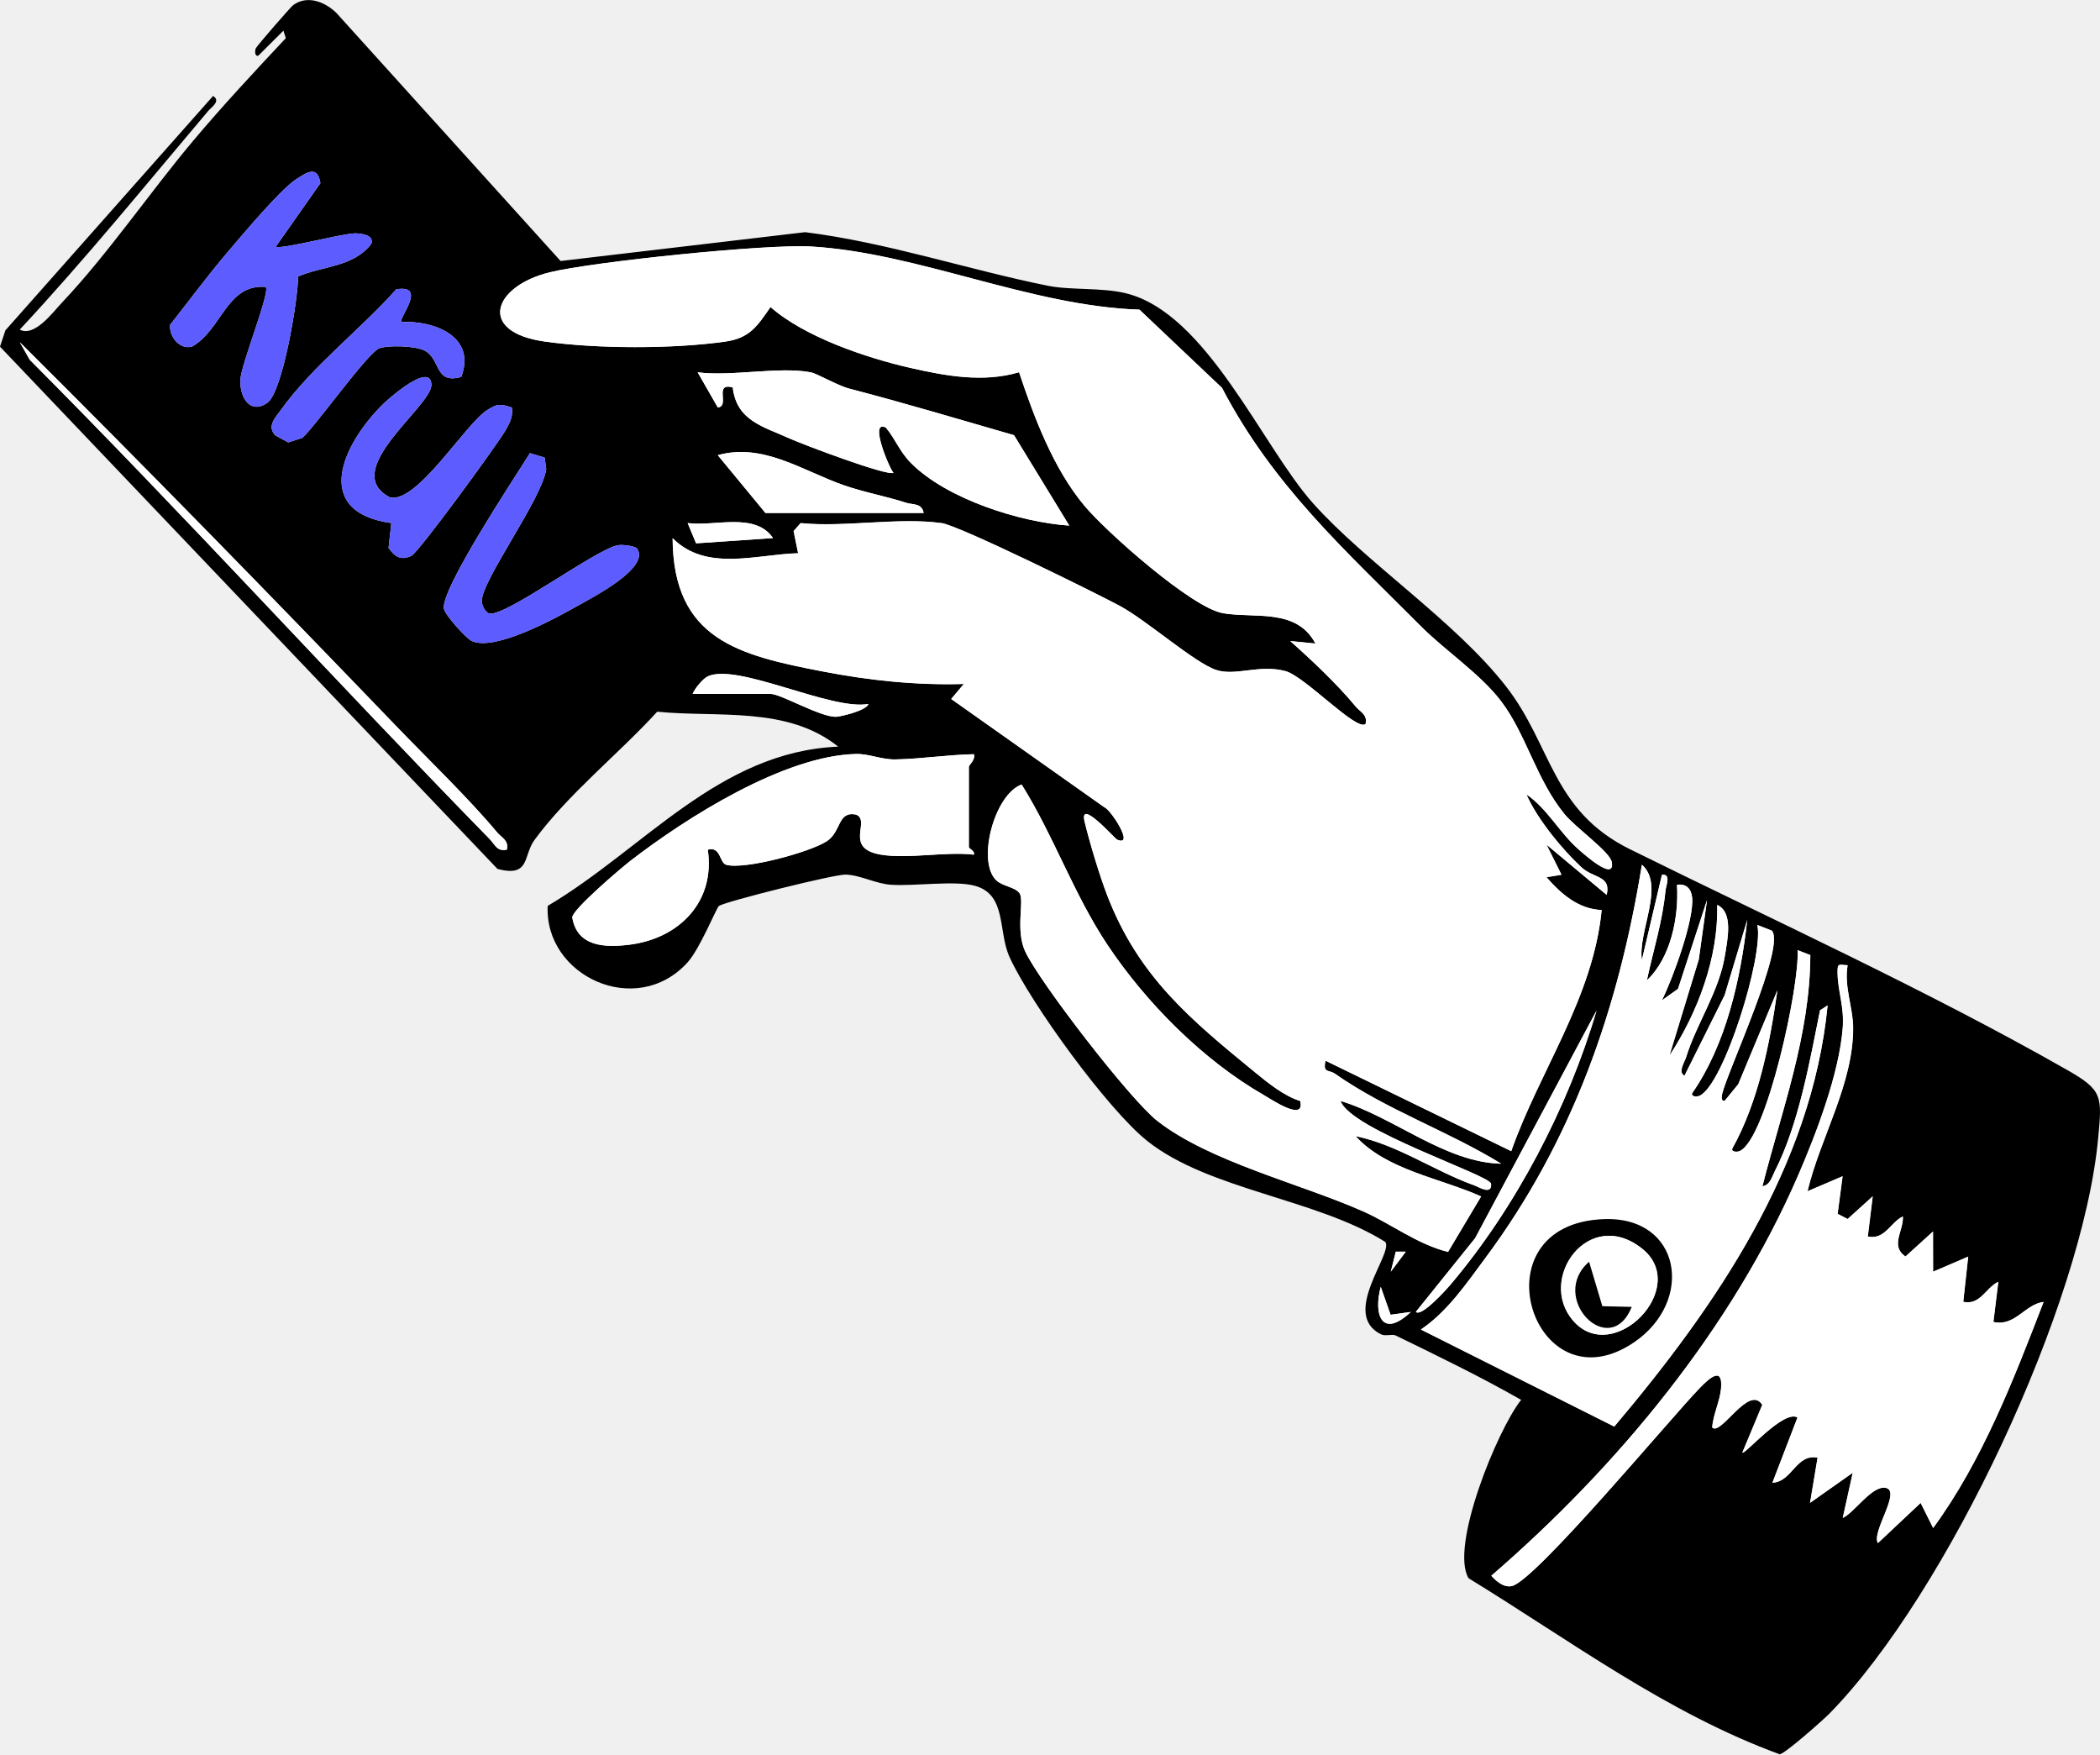
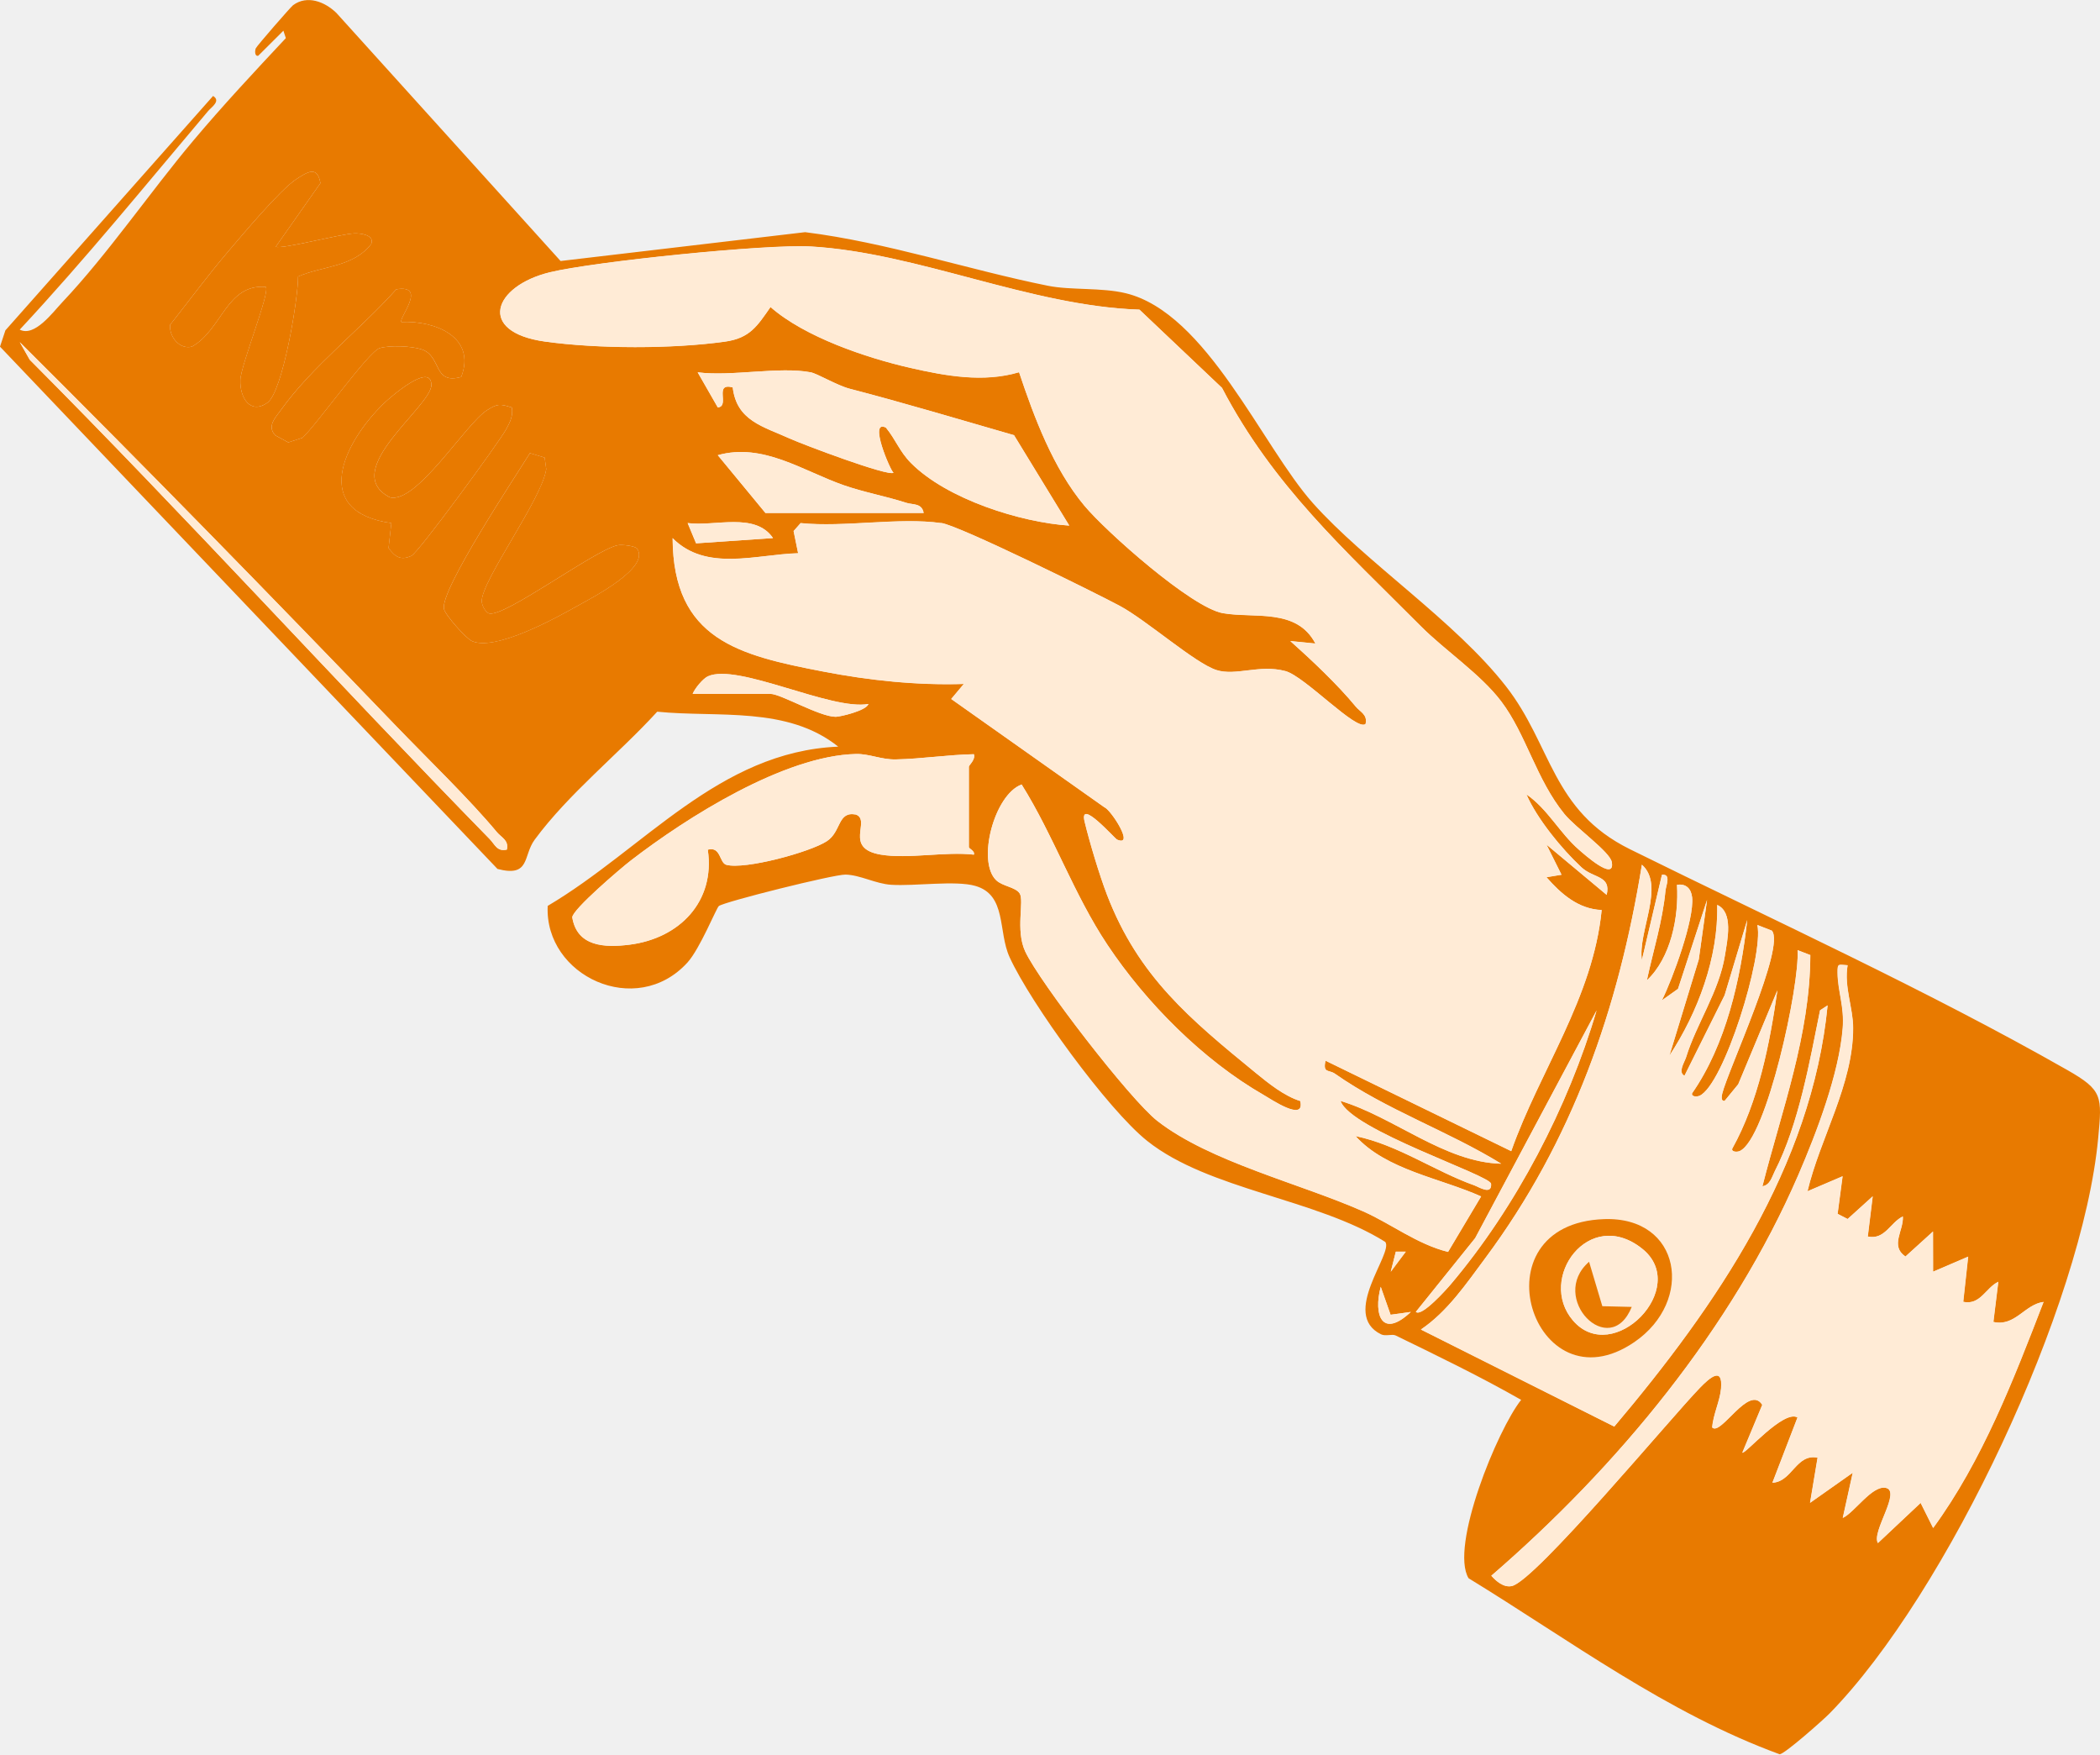
<svg xmlns="http://www.w3.org/2000/svg" id="Layer_2" data-name="Layer 2" viewBox="0 0 858.83 717.33">
  <defs>
    <style>
+       path, polygon, rect {
+         fill: #e87a00;
+       }
+ 
      .cls-1 {
-         fill: #fff;
+         fill: #ffebd6;
      }

      .cls-2 {
-         fill: #5d5dff;
+         fill: #e87a00;
      }
    </style>
  </defs>
  <g id="Layer_1-2" data-name="Layer 1">
    <g>
      <path d="M566.56,507.85c-28.21-17.71-72.18-21.25-97.37-41.3-16.15-12.85-47.71-56.3-56.31-75.17-4.8-10.53-1.08-25.43-14.02-29.13-8.14-2.33-24.71.18-34.45-.46-6.34-.42-12.6-4.01-18.6-4.16-4.75-.12-49.77,11.16-51.83,12.86-1.03.85-7.73,17.49-12.84,23.1-20.96,23.04-58.53,5.47-57.15-23.16,39.33-23.25,69.93-63.06,118.82-65.12-20.95-16.72-49.21-11.8-74.03-14.29-15.9,17.4-36.19,33.43-50.14,52.37-4.82,6.54-1.68,15.46-15.18,11.93L0,141.75l2.21-6.67L87.14,39.24c3.33,2.04-.67,4.55-2.04,6.18-25.42,30.06-50.18,60.56-77.03,89.37,6.09,3.14,13.52-7.09,17.48-11.28,18.65-19.75,35.69-44.8,53.34-65.81,12.11-14.42,25.13-28.36,38.01-42.11l-1-3.04-10.29,10.25c-1.52.33-1.4-2.15-1-3.04.47-1.06,14.3-16.94,15.24-17.63,5.74-4.26,12.94-1.46,17.7,3.13l91.71,101.47,100.01-11.79c33.54,4.19,66.8,15.38,99.28,21.91,9.38,1.89,21.93.65,31.86,3.06,33.12,8.05,55.72,62.49,76.49,85.79,21.75,24.41,58.13,48.17,79.05,75.02,18.74,24.05,18.6,50.68,50.59,66.51,59.41,29.38,121.07,57.39,178.82,90.26,14.63,8.32,14.32,10.74,12.73,27.85-6.34,68.24-61.85,186.35-109.84,235.29-2.63,2.68-18.21,16.49-20.41,16.71-46.08-16.86-85.72-46.56-127.25-71.99-7.75-12.92,11.8-60.76,21.51-72.93-16.65-9.51-34.1-17.93-51.32-26.33-1.46-.71-4.13.44-6-.48-16.69-8.25,5.17-33.14,1.77-37.75ZM112.8,100.85l18.24-25.96c-1.22-7.27-5.31-4.59-9.89-1.61-6.52,4.24-21.94,22.64-27.89,29.62-8.19,9.6-15.86,20-23.69,29.92-.47,4.79,3.87,10.25,8.93,8.92,12.35-6.94,14.1-25.71,30.18-24.42,1.99,1.98-10.19,31.88-10.39,38.09-.23,7.29,4.08,14.15,11.04,9.29,6.33-4.42,12.6-42.51,12.58-51.63,10.06-4.38,22.45-3.76,29.89-13.26,1.58-3.82-4.59-4.44-6.77-4.38-5.54.15-30.43,6.77-32.23,5.42ZM384.94,213.88c-17.28-2.45-39.61,1.81-57.51,0l-2.88,3.25,1.85,9.07c-17.13.47-37.55,7.7-51.33-6.16.23,41.5,27.05,47.86,61.52,54.52,18.91,3.65,38.32,5.69,57.58,5.09l-5.16,6.15,62.59,44.24c2.65.92,12.7,16.47,5.24,13.26-.98-.42-15.69-17.28-13.27-7.3,2.03,8.39,6.07,21.86,9.16,29.89,12.86,33.47,33.99,50.84,60.77,72.76,5.29,4.33,11.68,9.48,18.26,11.55,2.05,8.77-11.9-.71-14.99-2.49-24.77-14.21-48.12-37.73-63.89-61.42-13.82-20.74-21.89-44.47-35.07-65.52-11.24,4.12-18.37,31.46-10.42,39.12,2.63,2.54,7.87,2.78,9.6,5.39,2.01,3.04-1.83,14.98,2.3,23.8,5.89,12.58,42.91,60.59,54.01,69.24,21.53,16.79,58.38,25.57,84.19,37,11.44,5.07,22.11,13.47,34.71,16.57l13.52-22.68c-16.8-7.55-38.79-10.77-51.34-24.67,17.29,3.56,32.32,14.36,48.65,20.17,1.61.57,7.16,4.14,6.77-.67-.29-3.52-57.43-22.04-61.57-33.88,21.8,6.54,42.58,25.12,65.71,25.67-22.03-13.53-46.75-21.9-68.01-36.81-2.46-1.72-5.03-.08-3.84-5.32l75.95,36.99c11.62-32.97,33.44-62.54,36.98-98.59-9.56-.39-16.62-6.62-22.56-13.42l6.14-1.02-6.14-12.31,24.61,20.55c1.88-7.99-5.32-6.64-10.3-11.26-7.96-7.38-18.23-19.91-22.52-29.84,8.77,6.05,13.49,15.68,21.49,22.65,2.06,1.79,14.83,13.22,13.43,5.06-.72-4.21-14.76-14.02-19.37-19.67-11.53-14.14-15.64-32.59-25.85-46.06-8.51-11.23-22.87-20.7-32.91-30.77-31.18-31.3-60.41-57.45-81.29-97.43l-33.75-31.98c-44.63-1.47-90.48-23.26-134.37-25.83-18.23-1.07-88.71,6.18-106.69,10.53-23.3,5.64-30.04,24.46-2.03,28.35,21.58,3,51.96,3.04,73.53.03,10.23-1.43,13.21-6.34,18.67-14.16,13.91,12.24,39.08,20.76,57.23,24.9,14.42,3.28,29.84,6.1,44.42,1.76,6.2,18.57,14,39.32,26.66,54.52,8.99,10.79,43.92,41.76,56.66,44,12.81,2.25,30.22-2.23,37.87,12.43l-10.26-1.02c8.6,7.65,19.33,17.76,26.69,26.72,1.91,2.32,4.99,3.32,4.09,7.18-3.56,3.26-24.84-19.5-32.79-21.62-10.66-2.84-20.22,2.12-28.19-.42-8.78-2.8-28.51-20.33-39.61-26.28-10.18-5.45-65.59-32.82-72.95-33.86ZM164.16,131.68c-1.43-1.23,10.88-15.48-2.1-13.38-14.64,16.44-34.41,31.49-47.19,49.35-2.23,3.12-5.84,6.64-2.27,10.38l5.29,2.87,5.77-1.86c5.77-5.26,27-35.25,31.61-36.68,4.01-1.24,13.14-.87,17.21.51,8.24,2.81,4.52,14.53,16.14,11.26,6.24-16.3-10.69-23.13-24.47-22.45ZM207.27,347.42c.89-3.86-2.17-4.87-4.09-7.18-11.14-13.42-28.41-30.08-41.03-43.2C111.34,244.2,60.02,191.59,8.08,139.91l4.08,7.2c63.93,64.16,124.82,131.28,188.12,196.02,2.13,2.18,2.96,5.21,6.98,4.29ZM331.54,152.24c-12.84-2.46-32.52,1.81-46.21,0l8.24,14.37c5.13-.48-1.83-10.28,6.1-8.2,1.6,13.65,12.35,15.94,23.29,20.9,5.42,2.46,40.36,15.63,42.47,14-1.2-.67-10.41-22.08-3.11-18.45,3.99,4.85,5.57,9.76,10.22,14.45,14.71,14.85,44.95,24.31,64.77,25.61l-22.6-36.97c-22.42-6.44-44.67-13.13-67.26-19.01-5.11-1.33-13.22-6.19-15.89-6.7ZM209.33,166.63c-4.93-1.57-5.88-1.58-10.1,1.07-8.9,5.61-28.82,38.51-39.81,35.65-20.92-10.87,17.18-37.19,17-45.99-.19-9.66-17.49,5.72-19.25,7.41-16.95,16.36-30.18,44.5,2.88,49.12l-1.14,10.19c2.65,3.62,4.99,5.19,9.32,3.22,2.94-1.34,35.8-46.35,38.76-51.74,1.59-2.91,2.9-5.49,2.35-8.94ZM260.53,224.31c-.71-1.01-6.08-1.77-8.07-1.32-9.51,2.14-45.72,29.24-52.32,27.88-1.47-.3-3.1-3.16-3.12-5.03-.11-8.43,24.65-41.8,26.37-54.01l-.65-4.71-6.02-1.83c-5.92,9.6-36.88,56.08-35.15,63.74.58,2.58,9.06,12.02,11.37,13.08,9.4,4.32,33.94-9.12,43.13-14.3,6.05-3.41,30.01-15.63,24.45-23.5ZM377.75,209.77c-.71-4.12-4.43-3.3-7.13-4.17-8.35-2.7-17.34-4.31-25.65-7.22-16.63-5.82-32.94-17.44-51.42-12.25l19.5,23.64h64.7ZM316.13,220.02c-7.29-10.73-23.93-4.62-34.9-6.13l3.45,8.29,31.46-2.15ZM283.27,283.73h31.83c4.2,0,20.13,9.4,26.7,9.38,1.79,0,12.67-2.56,13.34-5.25-15.14,2.82-53.53-16.91-65.67-11.29-1.97.91-5.3,4.9-6.2,7.16ZM360.29,349.48c11.06,1.86,26.38-1.36,38,0,.54-1.51-2.05-2.46-2.05-3.08v-32.87c0-.64,2.83-2.91,2.05-5.12-10.76.22-21.1,1.89-31.93,2.13-5.9.13-10.89-2.34-16.23-2.22-29.32.64-69.25,25.9-92.16,43.58-4.18,3.23-23.83,19.99-23.92,23.22,1.96,12.02,13.25,12.45,23.4,11.18,20.43-2.57,35.15-17.62,32.02-38.85,5.39-1.48,4.71,5.42,7.59,6.19,7.63,2.05,34.25-5.17,41.11-9.67,6-3.94,4.28-12.3,11.85-10.9,6.47,2.45-5.31,13.8,10.29,16.42ZM671.47,392.62c-1.77-11.64,9.64-30.53,0-39.03-9.54,59.01-28.39,112.93-64.07,160.91-7.81,10.5-15.43,21.79-26.31,29.16l79.08,39.68c41.61-49.26,80.81-106.25,87.25-172.23l-3.09,2.02c-4.26,21.01-8.72,46.63-18.49,65.75-1.21,2.37-1.9,5.69-5.08,6.2,7.94-31.17,19.49-61.83,19.59-94.54l-5.22-2.02c1,13.98-12.64,77.22-23.66,82.16-1.09.49-3.48.39-3.04-1,10.72-19.23,15.38-43.03,18.45-64.72l-16.01,38.4-5.55,6.78c-1.57.32-1.26-1.89-.98-3.02,2.41-9.61,25.9-60.06,20.28-66.57l-5.92-2.31c2.67,12.59-13.79,65.46-23.67,69.84-.9.4-3.37.52-3.04-1,13.91-19.99,19.89-46.74,22.56-70.89l-9.25,30.78-16.41,32.9c-2.82-1.41.03-5.52.66-7.56,4.24-13.71,13.54-26.94,15.88-41.63,1.03-6.48,3.53-17.63-3.16-20.65.53,21.35-7.89,43.93-19.54,61.63l12.01-39.35,3.38-24.32-11.88,36.37-6.59,4.69c4.41-8.79,13.31-33.15,12.36-42.11-.37-3.53-2.5-5.73-6.19-5.12.81,13.08-2.49,29.84-12.31,39.03,2.61-12.25,6.39-23.99,7.6-36.57.22-2.27,2.43-6.98-1.44-6.57l-8.22,34.91ZM755.64,394.7c-3.88-.21-4.21-.98-4.17,3.11.07,7.48,2.8,13.73,2.11,22.55-1.45,18.55-10.69,42.8-18.1,59.96-27.21,62.96-74.06,119.48-125.61,164.01,2,2.25,5.08,4.93,8.37,4.22,9.64-2.1,65.05-68.84,76.98-81.11,3.77-3.87,9.43-9.03,8.6.36-.45,5.09-3.25,10.69-3.62,15.9,3.49,3.67,15.04-17.84,20.48-9.25l-8.15,19.53c.87,1.05,16.86-17.71,22.56-14.37l-10.26,26.68c8.05-.34,9.68-12,18.47-10.24l-3.08,18.47,17.46-12.31-4.08,18.48c4.79-2.24,11.86-13.17,17.39-12.33,6.93,1.05-5.78,18-3.02,22.61l17.47-16.43,5.12,10.26c20.1-27.46,32.87-60.58,45.16-92.44-7.8,1.05-11.65,10.22-20.53,8.19l2.02-16.43c-5.16,2.49-7.36,9.7-14.35,8.21l2.02-18.48-14.35,6.16-.03-16.43-11.28,10.23c-6.41-4.43-.69-10.52-1.05-16.4-5.16,2.49-7.36,9.7-14.35,8.21l2.02-16.43-10.25,9.27-4.11-2.11,2.04-15.37-14.36,6.14c5.22-21.93,18.71-43.73,18.67-66.76-.01-8.4-3.77-16.85-2.26-25.67ZM579.03,536.44c2.33,2.25,12.69-9.38,14.33-11.32,26.65-31.53,47.96-72.43,59.59-111.92l-49.66,93.09-24.26,30.16ZM574.92,511.82h-4.07s-2.07,8.2-2.07,8.2l6.14-8.2ZM576.97,536.47l-8.26,1.15-4.03-11.43c-3.08,11.52.53,21.37,12.3,10.28Z" />
      <path class="cls-1" d="M384.94,213.88c7.37,1.04,62.77,28.41,72.95,33.86,11.1,5.94,30.83,23.48,39.61,26.28,7.97,2.54,17.53-2.42,28.19.42,7.95,2.12,29.23,24.89,32.79,21.62.89-3.87-2.19-4.87-4.09-7.18-7.37-8.95-18.09-19.06-26.69-26.72l10.26,1.02c-7.66-14.66-25.06-10.18-37.87-12.43-12.74-2.24-47.66-33.21-56.66-44-12.67-15.19-20.46-35.95-26.66-54.52-14.58,4.34-30,1.52-44.42-1.76-18.15-4.14-43.32-12.66-57.23-24.9-5.45,7.83-8.44,12.74-18.67,14.16-21.58,3.01-51.95,2.96-73.53-.03-28.01-3.89-21.27-22.72,2.03-28.35,17.98-4.35,88.45-11.6,106.69-10.53,43.89,2.57,89.73,24.36,134.37,25.83l33.75,31.98c20.89,39.98,50.12,66.13,81.29,97.43,10.04,10.08,24.4,19.54,32.91,30.77,10.2,13.47,14.32,31.92,25.85,46.06,4.61,5.65,18.65,15.46,19.37,19.67,1.4,8.16-11.37-3.27-13.43-5.06-8-6.97-12.72-16.6-21.49-22.65,4.29,9.92,14.56,22.46,22.52,29.84,4.98,4.61,12.18,3.27,10.3,11.26l-24.61-20.55,6.14,12.31-6.14,1.02c5.95,6.8,13,13.02,22.56,13.42-3.54,36.06-25.36,65.62-36.98,98.59l-75.95-36.99c-1.19,5.25,1.38,3.6,3.84,5.32,21.27,14.9,45.98,23.28,68.01,36.81-23.13-.55-43.91-19.13-65.71-25.67,4.14,11.84,61.29,30.36,61.57,33.88.39,4.81-5.16,1.24-6.77.67-16.33-5.81-31.36-16.61-48.65-20.17,12.55,13.89,34.54,17.11,51.34,24.67l-13.52,22.68c-12.6-3.11-23.27-11.5-34.71-16.57-25.8-11.44-62.66-20.21-84.19-37-11.1-8.66-48.12-56.66-54.01-69.24-4.13-8.82-.29-20.76-2.3-23.8-1.72-2.61-6.96-2.85-9.6-5.39-7.95-7.67-.81-35,10.42-39.12,13.18,21.06,21.25,44.78,35.07,65.52,15.77,23.68,39.12,47.2,63.89,61.42,3.1,1.78,17.04,11.26,14.99,2.49-6.58-2.07-12.97-7.22-18.26-11.55-26.78-21.92-47.91-39.29-60.77-72.76-3.09-8.04-7.13-21.5-9.16-29.89-2.42-9.98,12.29,6.88,13.27,7.3,7.46,3.2-2.58-12.35-5.24-13.26l-62.59-44.24,5.16-6.15c-19.26.6-38.66-1.43-57.58-5.09-34.47-6.65-61.3-13.02-61.52-54.52,13.78,13.85,34.2,6.62,51.33,6.16l-1.85-9.07,2.88-3.25c17.9,1.81,40.23-2.45,57.51,0Z" />
      <path class="cls-1" d="M671.47,392.62l8.22-34.91c3.87-.42,1.65,4.3,1.44,6.57-1.21,12.58-4.99,24.32-7.6,36.57,9.82-9.19,13.12-25.94,12.31-39.03,3.69-.61,5.82,1.59,6.19,5.12.95,8.96-7.96,33.32-12.36,42.11l6.59-4.69,11.88-36.37-3.38,24.32-12.01,39.35c11.65-17.7,20.07-40.28,19.54-61.63,6.69,3.03,4.19,14.17,3.16,20.65-2.34,14.7-11.64,27.92-15.88,41.63-.63,2.04-3.48,6.15-.66,7.56l16.41-32.9,9.25-30.78c-2.67,24.15-8.65,50.89-22.56,70.89-.33,1.52,2.14,1.4,3.04,1,9.88-4.38,26.33-57.25,23.67-69.84l5.92,2.31c5.62,6.51-17.87,56.96-20.28,66.57-.28,1.13-.6,3.34.98,3.02l5.55-6.78,16.01-38.4c-3.07,21.7-7.73,45.5-18.45,64.72-.44,1.39,1.94,1.49,3.04,1,11.01-4.93,24.65-68.18,23.66-82.16l5.22,2.02c-.1,32.71-11.65,63.37-19.59,94.54,3.18-.51,3.87-3.83,5.08-6.2,9.77-19.11,14.22-44.74,18.49-65.75l3.09-2.02c-6.44,65.98-45.64,122.97-87.25,172.23l-79.08-39.68c10.88-7.37,18.51-18.66,26.31-29.16,35.67-47.98,54.53-101.9,64.07-160.91,9.64,8.5-1.77,27.38,0,39.03ZM656,498.51c-53.43,1.9-28.9,78.51,12.39,50.29,24.62-16.83,19.2-51.41-12.39-50.29Z" />
      <path class="cls-1" d="M755.64,394.7c-1.51,8.82,2.24,17.27,2.26,25.67.04,23.03-13.45,44.83-18.67,66.76l14.36-6.14-2.04,15.37,4.11,2.11,10.25-9.27-2.02,16.43c6.98,1.49,9.18-5.72,14.35-8.21.36,5.87-5.36,11.96,1.05,16.4l11.28-10.23.03,16.43,14.35-6.16-2.02,18.48c6.98,1.49,9.18-5.72,14.35-8.21l-2.02,16.43c8.87,2.03,12.72-7.14,20.53-8.19-12.29,31.86-25.07,64.98-45.16,92.44l-5.12-10.26-17.47,16.43c-2.77-4.61,9.95-21.56,3.02-22.61-5.53-.84-12.6,10.1-17.39,12.33l4.08-18.48-17.46,12.31,3.08-18.47c-8.79-1.75-10.42,9.9-18.47,10.24l10.26-26.68c-5.7-3.34-21.69,15.42-22.56,14.37l8.15-19.53c-5.44-8.59-16.99,12.92-20.48,9.25.37-5.22,3.17-10.82,3.62-15.9.83-9.39-4.83-4.24-8.6-.36-11.93,12.27-67.34,79.01-76.98,81.11-3.29.72-6.38-1.97-8.37-4.22,51.55-44.53,98.39-101.05,125.61-164.01,7.42-17.16,16.65-41.41,18.1-59.96.69-8.81-2.04-15.06-2.11-22.55-.04-4.09.3-3.32,4.17-3.11Z" />
      <path class="cls-1" d="M360.29,349.48c-15.6-2.62-3.82-13.97-10.29-16.42-7.56-1.4-5.84,6.96-11.85,10.9-6.86,4.5-33.48,11.71-41.11,9.67-2.88-.77-2.2-7.68-7.59-6.19,3.14,21.23-11.59,36.28-32.02,38.85-10.15,1.27-21.44.84-23.4-11.18.08-3.23,19.73-19.99,23.92-23.22,22.92-17.67,62.84-42.94,92.16-43.58,5.33-.12,10.33,2.35,16.23,2.22,10.84-.24,21.17-1.91,31.93-2.13.78,2.21-2.05,4.48-2.05,5.12v32.87c0,.63,2.6,1.58,2.05,3.08-11.61-1.36-26.94,1.86-38,0Z" />
      <path class="cls-1" d="M331.54,152.24c2.67.51,10.78,5.37,15.89,6.7,22.6,5.87,44.84,12.57,67.26,19.01l22.6,36.97c-19.82-1.3-50.06-10.76-64.77-25.61-4.64-4.69-6.22-9.59-10.22-14.45-7.31-3.62,1.91,17.78,3.11,18.45-2.1,1.63-37.05-11.54-42.47-14-10.94-4.96-21.69-7.25-23.29-20.9-7.94-2.09-.97,7.71-6.1,8.2l-8.24-14.37c13.69,1.81,33.37-2.46,46.21,0Z" />
      <g>
        <path class="cls-2" d="M112.8,100.85c1.81,1.35,26.69-5.27,32.23-5.42,2.18-.06,8.35.56,6.77,4.38-7.43,9.5-19.82,8.88-29.89,13.26.02,9.12-6.25,47.21-12.58,51.63-6.97,4.86-11.27-2.01-11.04-9.29.19-6.21,12.37-36.12,10.39-38.09-16.08-1.29-17.83,17.48-30.18,24.42-5.07,1.34-9.4-4.13-8.93-8.92,7.83-9.92,15.5-20.32,23.69-29.92,5.96-6.98,21.37-25.38,27.89-29.62,4.59-2.98,8.67-5.66,9.89,1.61l-18.24,25.96Z" />
        <path class="cls-2" d="M260.53,224.31c5.56,7.88-18.4,20.1-24.45,23.5-9.19,5.18-33.73,18.63-43.13,14.3-2.31-1.06-10.79-10.5-11.37-13.08-1.73-7.66,29.23-54.14,35.15-63.74l6.02,1.83.65,4.71c-1.72,12.21-26.49,45.57-26.37,54.01.03,1.87,1.65,4.72,3.12,5.03,6.6,1.36,42.81-25.74,52.32-27.88,1.99-.45,7.36.32,8.07,1.32Z" />
        <path class="cls-2" d="M209.33,166.63c.55,3.46-.76,6.04-2.35,8.94-2.95,5.38-35.82,50.4-38.76,51.74-4.33,1.97-6.67.4-9.32-3.22l1.14-10.19c-33.06-4.62-19.83-32.76-2.88-49.12,1.76-1.7,19.06-17.07,19.25-7.41.17,8.79-37.93,35.12-17,45.99,11,2.86,30.91-30.04,39.81-35.65,4.22-2.66,5.17-2.64,10.1-1.07Z" />
        <path class="cls-2" d="M164.16,131.68c13.78-.67,30.71,6.15,24.47,22.45-11.62,3.27-7.89-8.46-16.14-11.26-4.07-1.38-13.19-1.75-17.21-.51-4.61,1.43-25.84,31.42-31.61,36.68l-5.77,1.86-5.29-2.87c-3.57-3.74.04-7.26,2.27-10.38,12.78-17.86,32.55-32.91,47.19-49.35,12.97-2.1.67,12.15,2.1,13.38Z" />
      </g>
      <path class="cls-1" d="M377.75,209.77h-64.7l-19.5-23.64c18.48-5.18,34.79,6.43,51.42,12.25,8.31,2.91,17.3,4.52,25.65,7.22,2.7.87,6.42.05,7.13,4.17Z" />
      <path class="cls-1" d="M207.27,347.42c-4.02.92-4.86-2.12-6.98-4.29-63.3-64.74-124.2-131.86-188.12-196.02l-4.08-7.2c51.94,51.67,103.26,104.29,154.07,157.13,12.62,13.12,29.89,29.78,41.03,43.2,1.92,2.31,4.98,3.32,4.09,7.18Z" />
      <path class="cls-1" d="M579.03,536.44l24.26-30.16,49.66-93.09c-11.63,39.49-32.94,80.39-59.59,111.92-1.64,1.95-12,13.58-14.33,11.32Z" />
      <path class="cls-1" d="M283.27,283.73c.91-2.26,4.23-6.25,6.2-7.16,12.14-5.62,50.53,14.11,65.67,11.29-.67,2.69-11.55,5.24-13.34,5.25-6.57.02-22.5-9.38-26.7-9.38h-31.83Z" />
      <path class="cls-1" d="M316.13,220.02l-31.46,2.15-3.45-8.29c10.98,1.51,27.62-4.6,34.9,6.13Z" />
      <path class="cls-1" d="M576.97,536.47c-11.77,11.09-15.37,1.24-12.3-10.28l4.03,11.43,8.26-1.15Z" />
      <polygon class="cls-1" points="574.92 511.82 568.78 520.02 570.84 511.81 574.92 511.82" />
      <path d="M656,498.51c31.59-1.12,37.01,33.46,12.39,50.29-41.29,28.22-65.82-48.39-12.39-50.29ZM643.3,539.98c16.38,19.03,48.17-13.5,28.31-29.36-21.79-17.4-43.07,12.22-28.31,29.36Z" />
      <path class="cls-1" d="M643.3,539.98c-14.76-17.15,6.52-46.76,28.31-29.36,19.87,15.87-11.93,48.39-28.31,29.36ZM655.3,534.12l-5.42-18.17c-16.83,14.65,8.47,40.61,17.45,18.46l-12.03-.29Z" />
      <path d="M655.3,534.12l12.03.29c-8.98,22.14-34.28-3.81-17.45-18.46l5.42,18.17Z" />
    </g>
  </g>
</svg>
